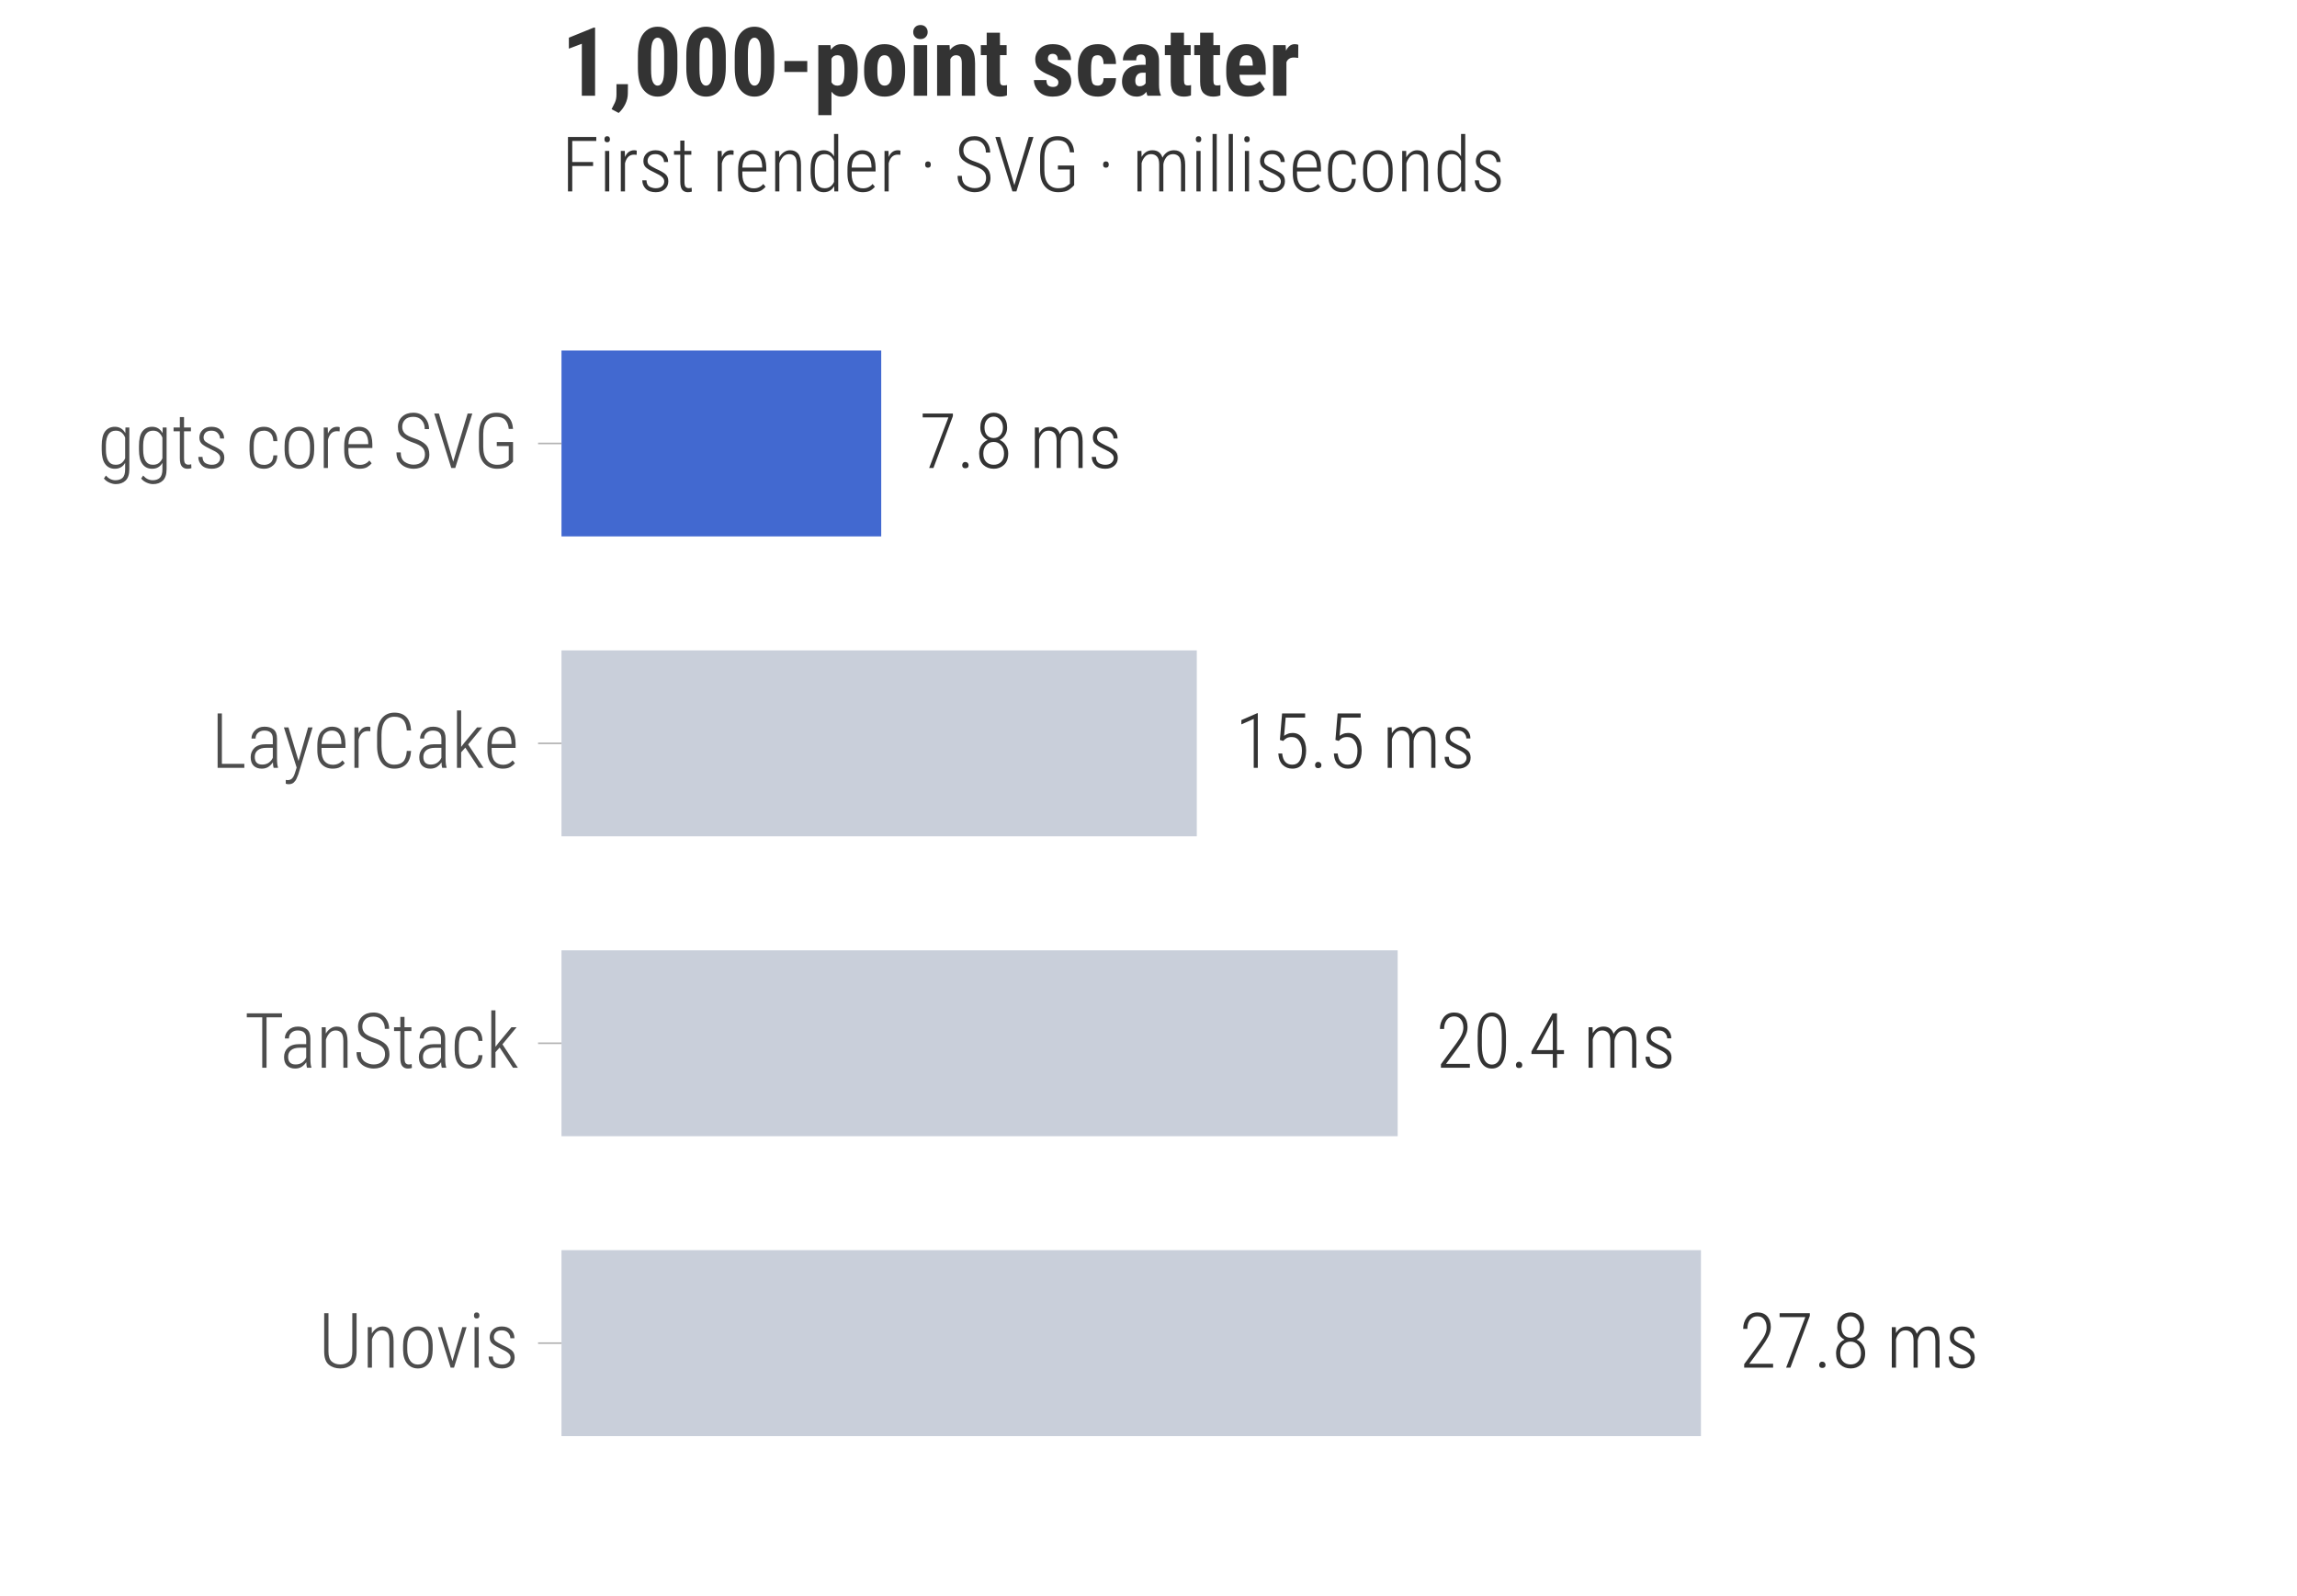
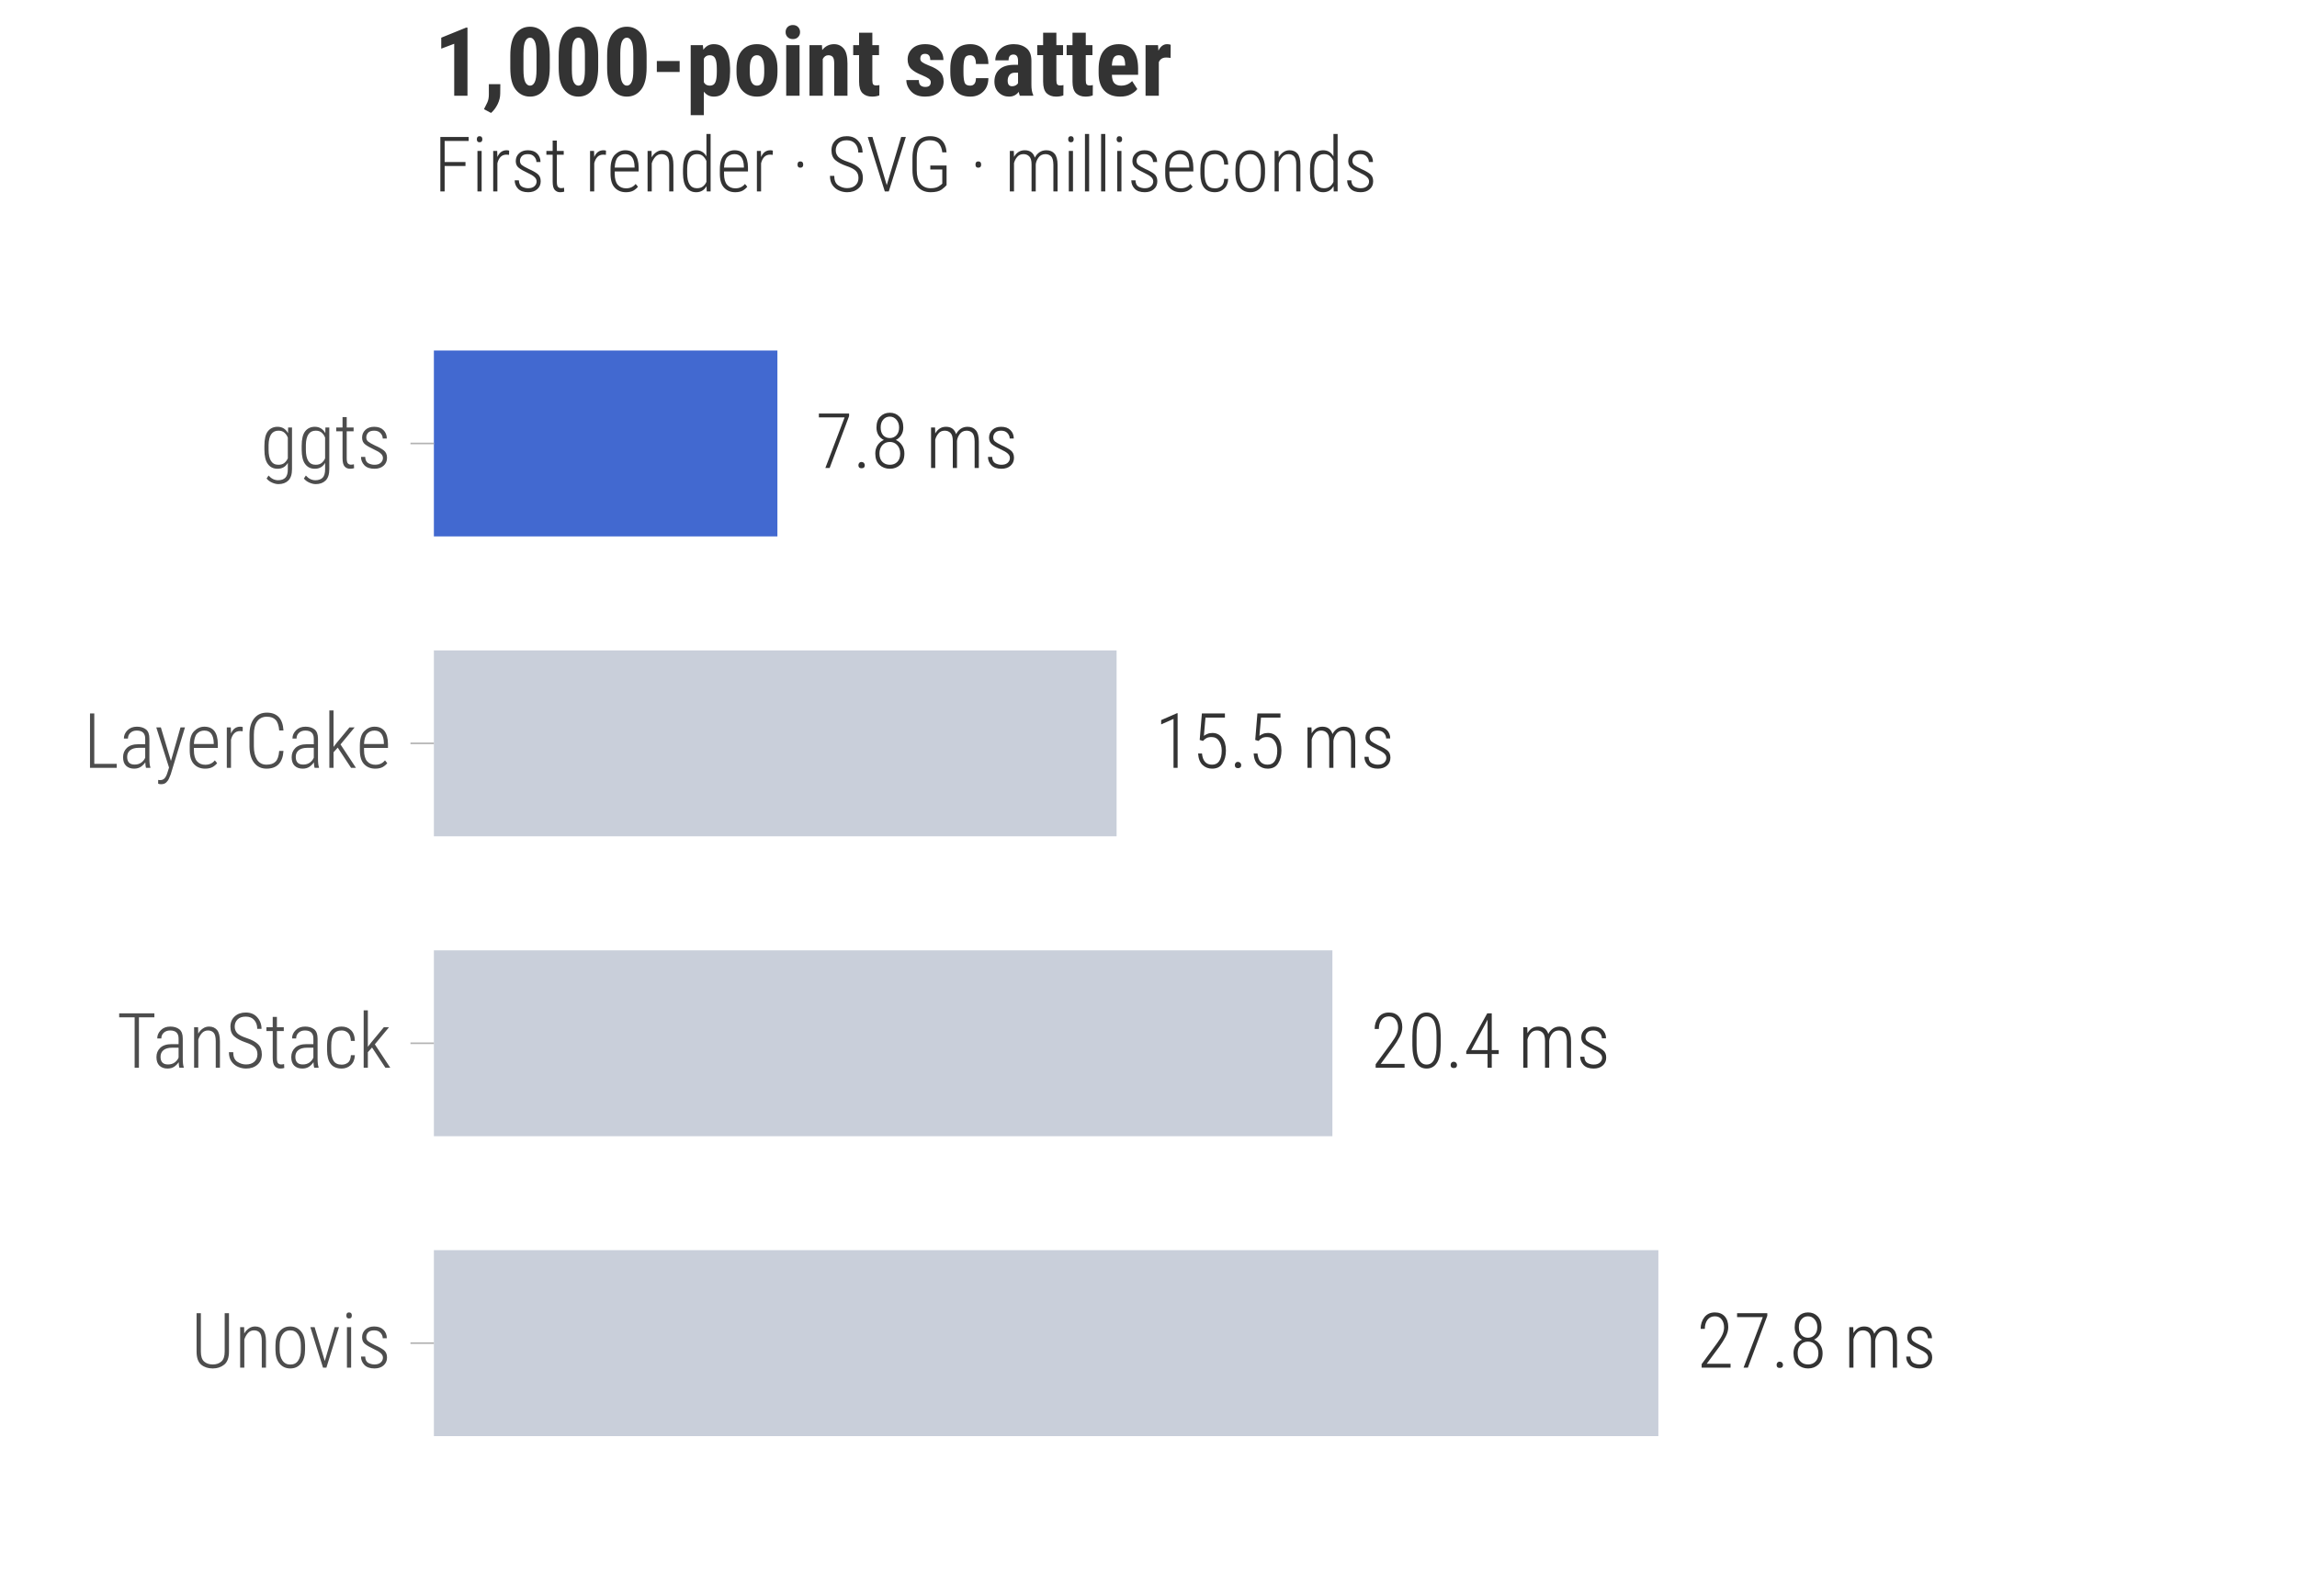
- <svg xmlns="http://www.w3.org/2000/svg" width="360" height="250" viewBox="0 0 360 250" role="img" aria-label="1,000-point scatter. First render · SVG · milliseconds. Lower is better. ggts core SVG 7.8 ms, LayerCake 15.5 ms, TanStack 20.4 ms, Unovis 27.8 ms." class="gg-plot" font-family="&quot;Roboto Condensed&quot;, &quot;Arial Narrow&quot;, Arial, sans-serif" font-size="11" font-weight="300" text-rendering="optimizeLegibility" shape-rendering="geometricPrecision">
+ <svg xmlns="http://www.w3.org/2000/svg" width="360" height="250" viewBox="0 0 360 250" role="img" aria-label="1,000-point scatter. First render · SVG · milliseconds. Lower is better. ggts 7.8 ms, LayerCake 15.5 ms, TanStack 20.4 ms, Unovis 27.8 ms." class="gg-plot" font-family="&quot;Roboto Condensed&quot;, &quot;Arial Narrow&quot;, Arial, sans-serif" font-size="11" font-weight="300" text-rendering="optimizeLegibility" shape-rendering="geometricPrecision">
  <rect class="gg-paper" width="360" height="250" fill="var(--gg-paper, #ffffff)" />
-   <text class="gg-title" x="88" y="15" font-size="15" font-weight="700" fill="var(--gg-ink, #333333)">1,000-point scatter</text>
-   <text class="gg-subtitle" x="88" y="30" font-size="12" font-weight="300" fill="var(--gg-ink, #333333)">First render · SVG · milliseconds</text>
+   <text class="gg-title" x="68" y="15" font-size="15" font-weight="700" fill="var(--gg-ink, #333333)">1,000-point scatter</text>
+   <text class="gg-subtitle" x="68" y="30" font-size="12" font-weight="300" fill="var(--gg-ink, #333333)">First render · SVG · milliseconds</text>
  <defs>
    <clipPath id="gg-clip-0">
-       <rect width="268" height="188" />
+       <rect width="288" height="188" />
    </clipPath>
  </defs>
-   <g class="gg-panel" data-panel="0" transform="translate(88,46)">
-     <rect class="gg-panel-background" width="268" height="188" fill="var(--gg-panel, #ffffff)" />
+   <g class="gg-panel" data-panel="0" transform="translate(68,46)">
+     <rect class="gg-panel-background" width="288" height="188" fill="var(--gg-panel, #ffffff)" />
    <g class="gg-grid" stroke="var(--gg-grid, transparent)" stroke-width="0.25" vector-effect="non-scaling-stroke">
      <line x1="0" y1="0" x2="0" y2="188" />
-       <line x1="64.24" y1="0" x2="64.24" y2="188" />
-       <line x1="128.48" y1="0" x2="128.48" y2="188" />
-       <line x1="192.71" y1="0" x2="192.71" y2="188" />
-       <line x1="256.95" y1="0" x2="256.95" y2="188" />
-       <line x1="0" y1="23.5" x2="268" y2="23.5" />
-       <line x1="0" y1="70.5" x2="268" y2="70.5" />
-       <line x1="0" y1="117.5" x2="268" y2="117.5" />
-       <line x1="0" y1="164.5" x2="268" y2="164.5" />
+       <line x1="69.03" y1="0" x2="69.03" y2="188" />
+       <line x1="138.06" y1="0" x2="138.06" y2="188" />
+       <line x1="207.09" y1="0" x2="207.09" y2="188" />
+       <line x1="276.13" y1="0" x2="276.13" y2="188" />
+       <line x1="0" y1="23.5" x2="288" y2="23.5" />
+       <line x1="0" y1="70.5" x2="288" y2="70.5" />
+       <line x1="0" y1="117.5" x2="288" y2="117.5" />
+       <line x1="0" y1="164.5" x2="288" y2="164.5" />
    </g>
    <g class="gg-marks" clip-path="url(#gg-clip-0)">
      <g class="gg-batch gg-rects" data-layer="0">
-         <rect x="0" y="8.93" width="50.11" height="29.14" fill="#4269d0" />
-         <rect x="0" y="55.93" width="99.57" height="29.14" fill="#c9cfda" />
-         <rect x="0" y="102.93" width="131.05" height="29.14" fill="#c9cfda" />
-         <rect x="0" y="149.93" width="178.58" height="29.14" fill="#c9cfda" />
+         <rect x="0" y="8.93" width="53.84" height="29.14" fill="#4269d0" />
+         <rect x="0" y="55.93" width="107" height="29.14" fill="#c9cfda" />
+         <rect x="0" y="102.93" width="140.82" height="29.14" fill="#c9cfda" />
+         <rect x="0" y="149.93" width="191.91" height="29.14" fill="#c9cfda" />
      </g>
      <g class="gg-batch gg-glyphs" data-layer="1" font-size="12" text-anchor="start">
-         <text x="56.11" y="23.5" dy="0.32em" fill="var(--gg-ink, #333333)">7.8 ms</text>
-         <text x="105.57" y="70.5" dy="0.32em" fill="var(--gg-ink, #333333)">15.5 ms</text>
-         <text x="137.05" y="117.5" dy="0.32em" fill="var(--gg-ink, #333333)">20.4 ms</text>
-         <text x="184.58" y="164.5" dy="0.32em" fill="var(--gg-ink, #333333)">27.8 ms</text>
+         <text x="59.84" y="23.5" dy="0.32em" fill="var(--gg-ink, #333333)">7.8 ms</text>
+         <text x="113" y="70.5" dy="0.32em" fill="var(--gg-ink, #333333)">15.5 ms</text>
+         <text x="146.82" y="117.5" dy="0.32em" fill="var(--gg-ink, #333333)">20.4 ms</text>
+         <text x="197.91" y="164.5" dy="0.32em" fill="var(--gg-ink, #333333)">27.8 ms</text>
      </g>
    </g>
-     <rect class="gg-panel-border" width="268" height="188" fill="none" stroke="var(--gg-panelBorder, transparent)" stroke-width="0.5" vector-effect="non-scaling-stroke" />
+     <rect class="gg-panel-border" width="288" height="188" fill="none" stroke="var(--gg-panelBorder, transparent)" stroke-width="0.5" vector-effect="non-scaling-stroke" />
  </g>
-   <g class="gg-axis gg-axis-y" transform="translate(88,46)">
+   <g class="gg-axis gg-axis-y" transform="translate(68,46)">
    <g class="gg-tick" transform="translate(0,23.5)">
      <line x2="-3.67" stroke="var(--gg-tickColor, #b3b3b3)" stroke-width="0.25" vector-effect="non-scaling-stroke" />
-       <text x="-6.67" dy="0.32em" text-anchor="end" fill="var(--gg-axisText, #4d4d4d)" font-size="12" font-weight="300">ggts core SVG</text>
+       <text x="-6.67" dy="0.32em" text-anchor="end" fill="var(--gg-axisText, #4d4d4d)" font-size="12" font-weight="300">ggts</text>
    </g>
    <g class="gg-tick" transform="translate(0,70.5)">
      <line x2="-3.67" stroke="var(--gg-tickColor, #b3b3b3)" stroke-width="0.25" vector-effect="non-scaling-stroke" />
      <text x="-6.67" dy="0.32em" text-anchor="end" fill="var(--gg-axisText, #4d4d4d)" font-size="12" font-weight="300">LayerCake</text>
    </g>
    <g class="gg-tick" transform="translate(0,117.5)">
      <line x2="-3.67" stroke="var(--gg-tickColor, #b3b3b3)" stroke-width="0.25" vector-effect="non-scaling-stroke" />
      <text x="-6.67" dy="0.32em" text-anchor="end" fill="var(--gg-axisText, #4d4d4d)" font-size="12" font-weight="300">TanStack</text>
    </g>
    <g class="gg-tick" transform="translate(0,164.5)">
      <line x2="-3.67" stroke="var(--gg-tickColor, #b3b3b3)" stroke-width="0.25" vector-effect="non-scaling-stroke" />
      <text x="-6.67" dy="0.32em" text-anchor="end" fill="var(--gg-axisText, #4d4d4d)" font-size="12" font-weight="300">Unovis</text>
    </g>
  </g>
</svg>
